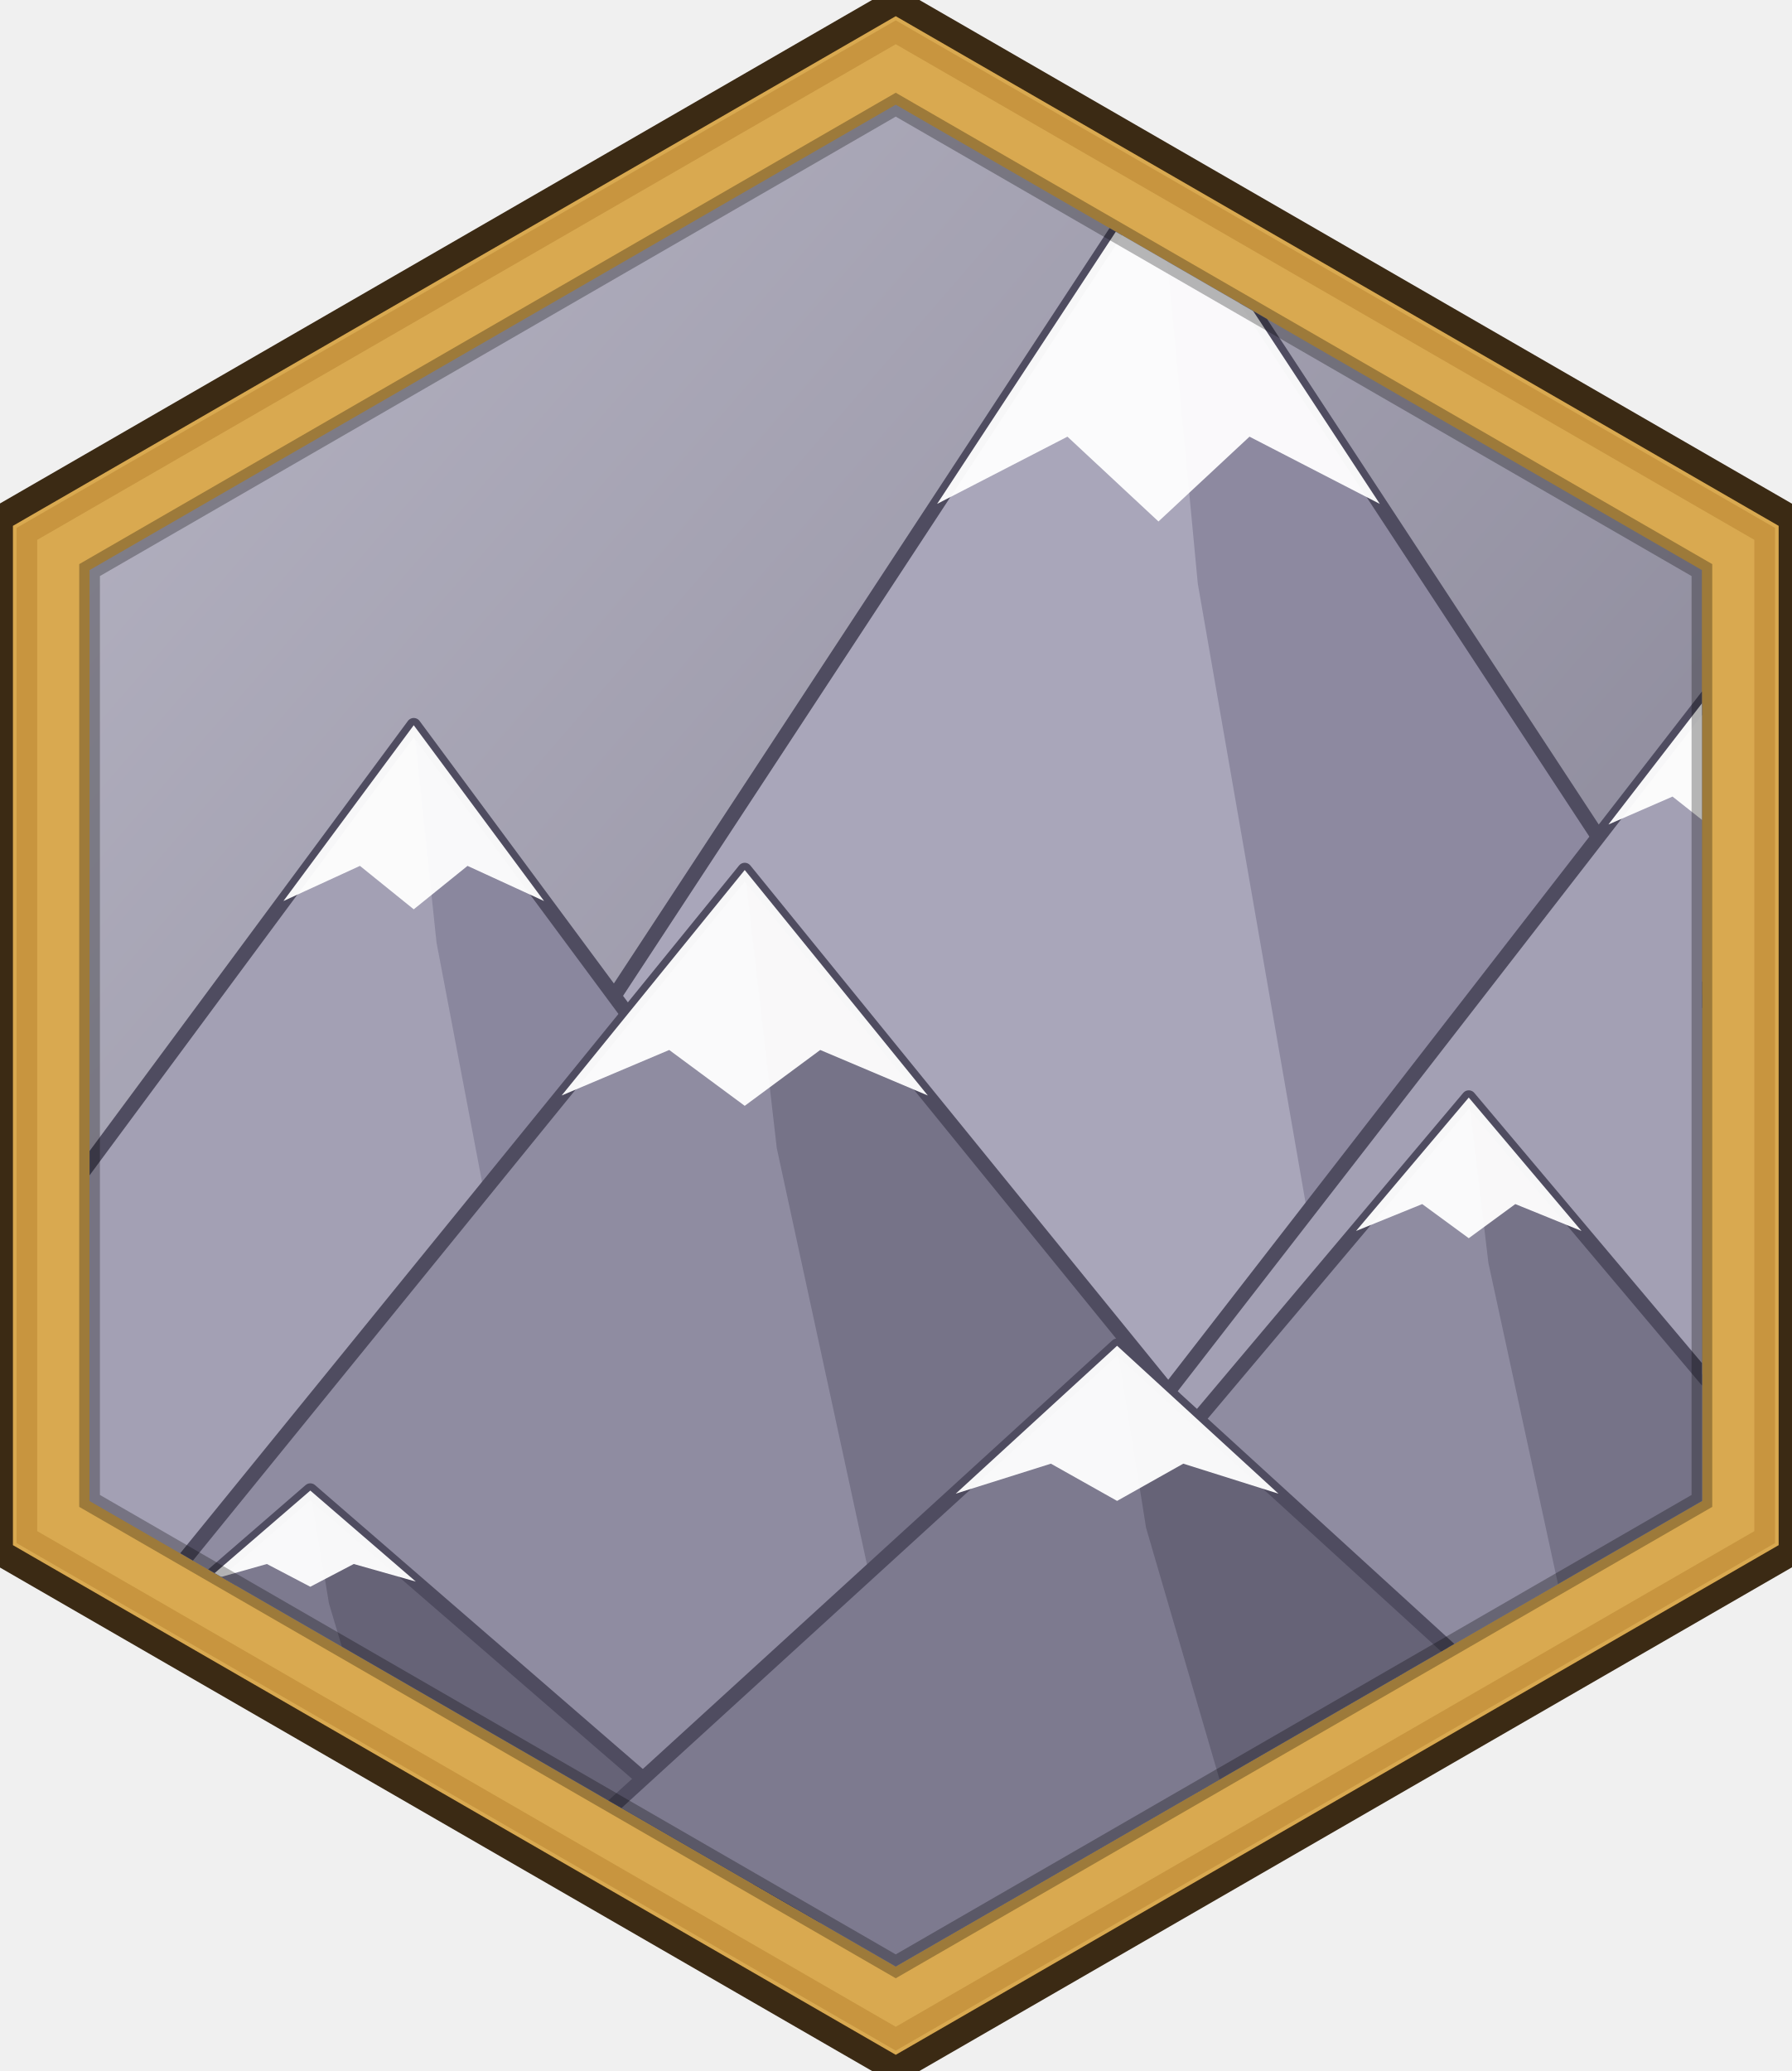
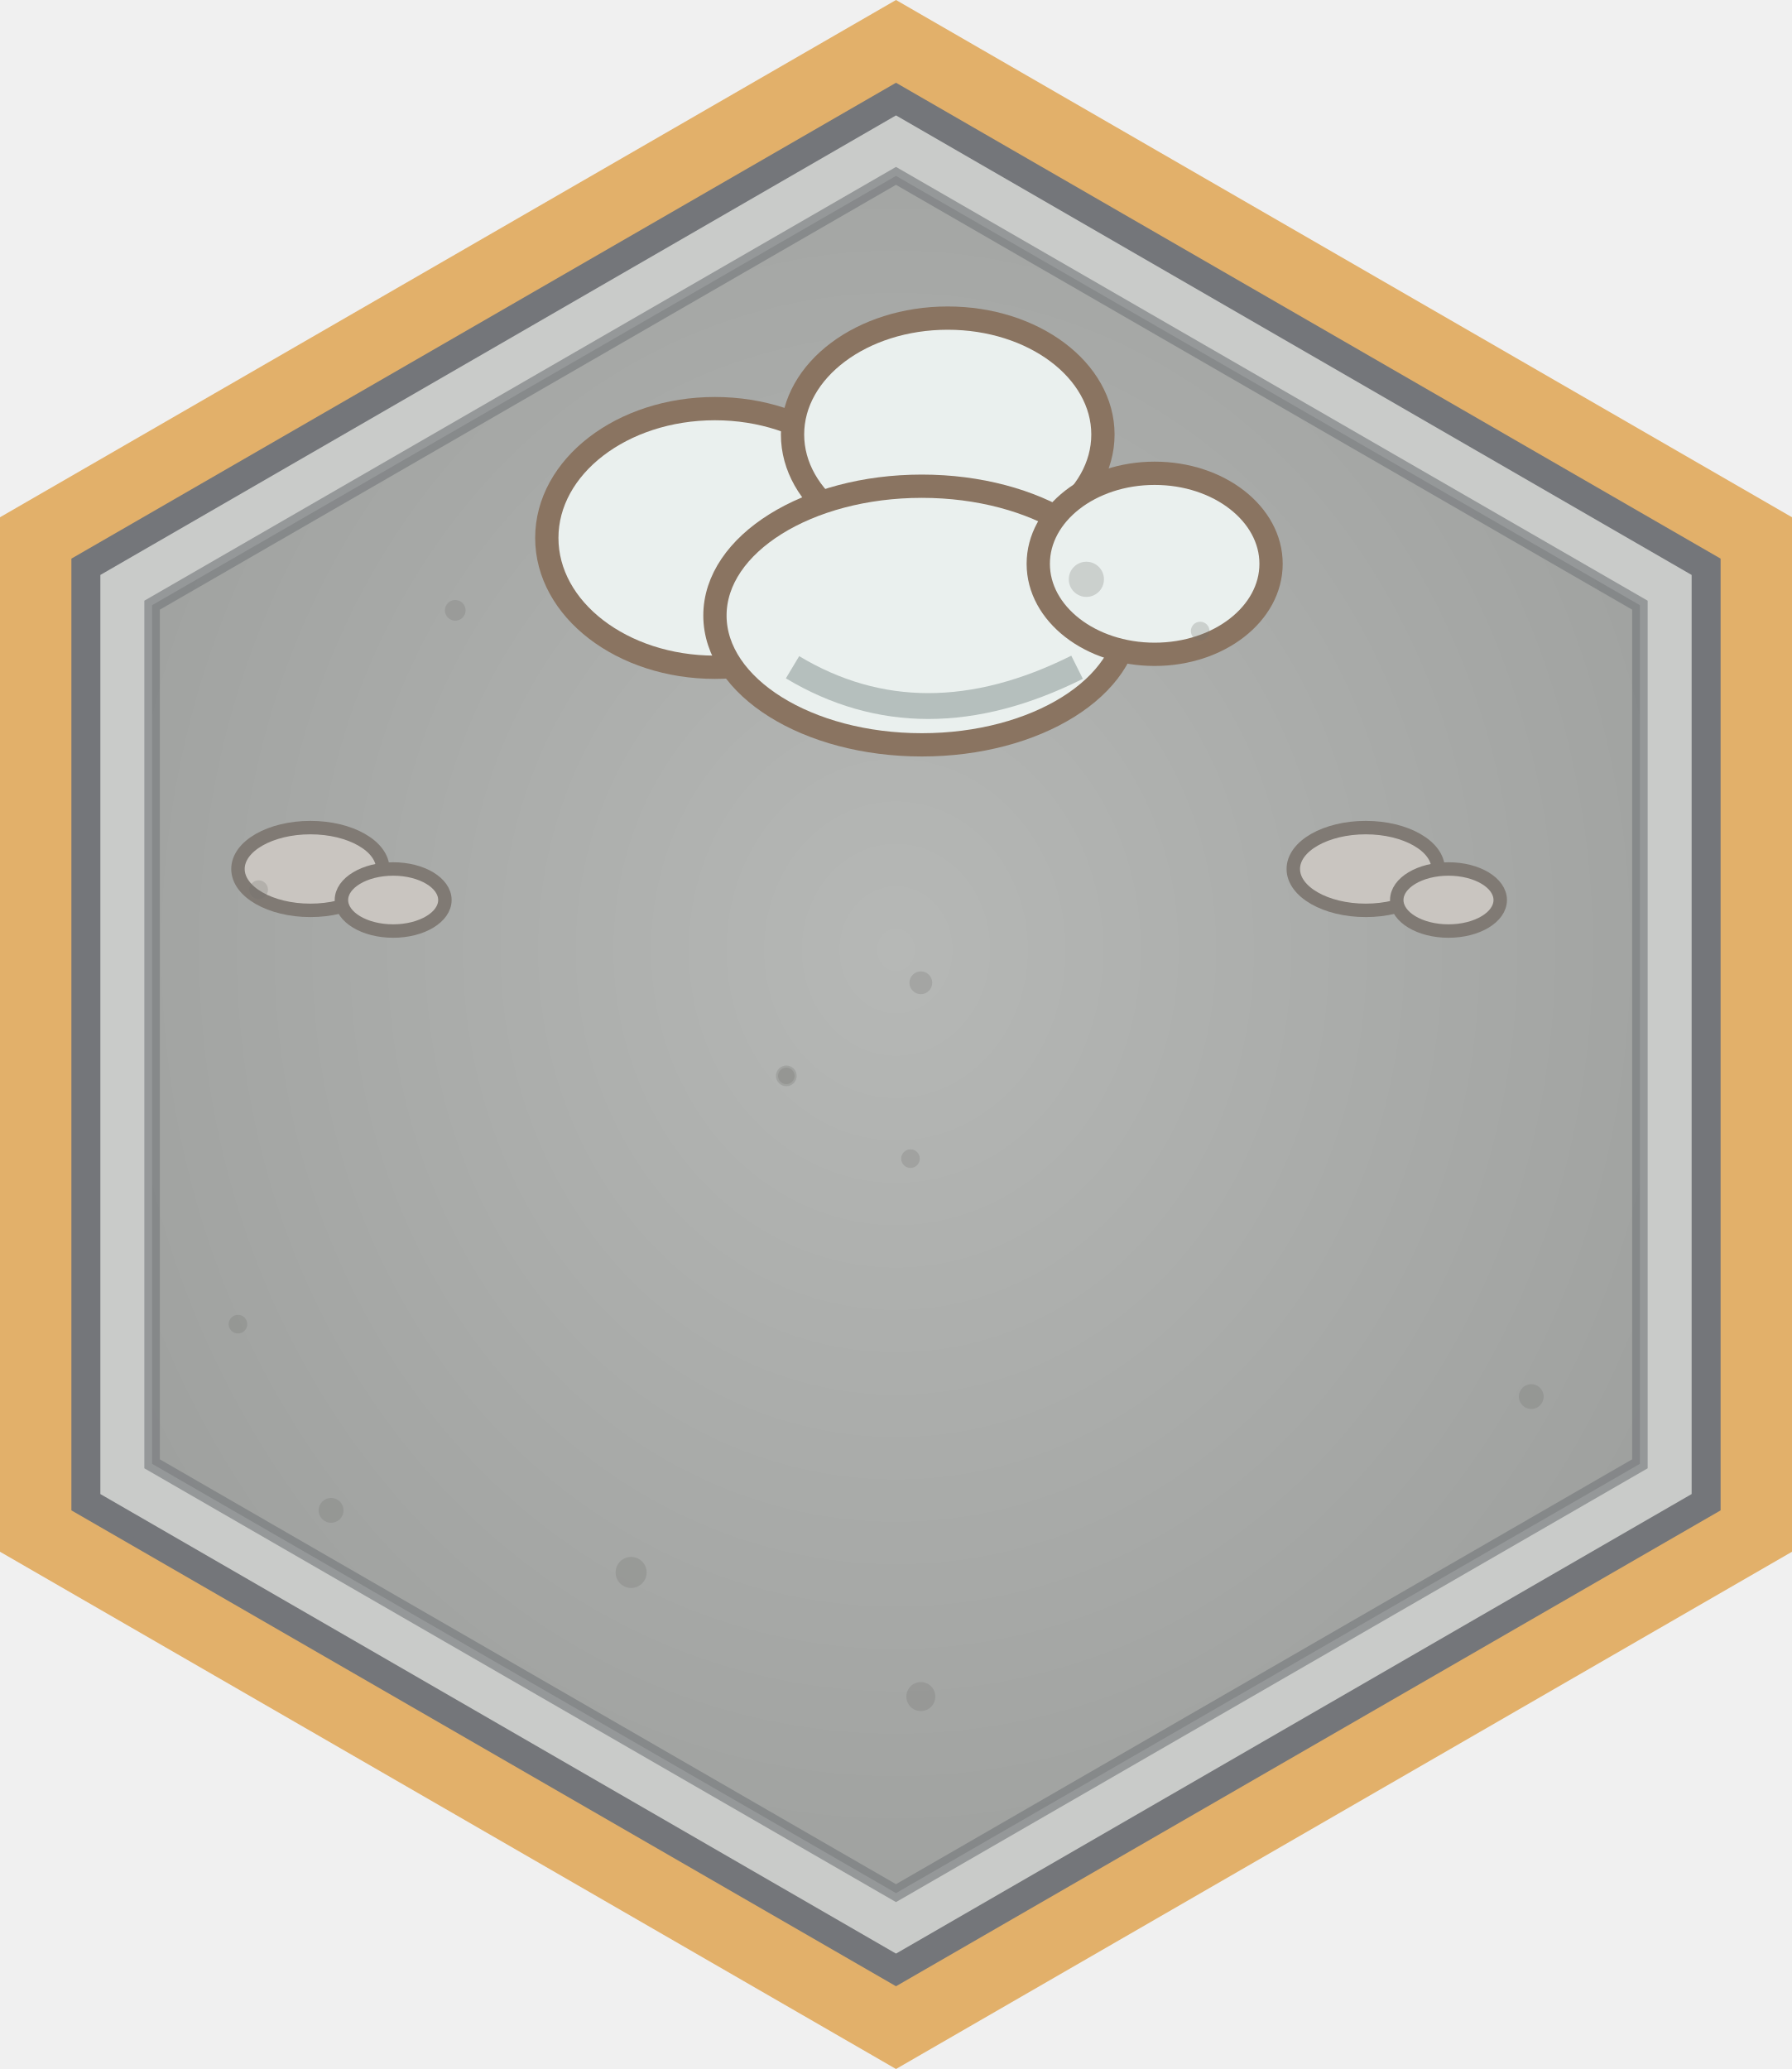
- <svg xmlns="http://www.w3.org/2000/svg" viewBox="0 0 173.21 200.00" width="173" height="200">
+ <svg xmlns="http://www.w3.org/2000/svg" viewBox="0 0 173.2 200" width="173.2" height="200">
  <defs>
-     <linearGradient id="mount-g" x1="0" y1="0" x2="1" y2="1">
-       <stop offset="0" stop-color="#b9b7c6" />
-       <stop offset="1" stop-color="#7d7a8c" />
-     </linearGradient>
-     <clipPath id="mount-c">
-       <polygon points="86.60,10.00 164.54,55.00 164.54,145.00 86.60,190.00 8.66,145.00 8.66,55.00" />
+     <radialGradient id="gm" cx=".5" cy=".45" r=".7">
+       <stop offset="0" stop-color="#b6b8b6" />
+       <stop offset="1" stop-color="#9a9c9a" />
+     </radialGradient>
+     <clipPath id="cm">
+       <polygon points="86.6,16.0 159.3,58.0 159.3,142.0 86.6,184.0 13.9,142.0 13.9,58.0" />
    </clipPath>
  </defs>
-   <polygon points="86.60,0.00 173.21,50.00 173.21,150.00 86.60,200.00 -0.00,150.00 0.00,50.00" fill="#d9a950" />
-   <polygon points="86.60,3.00 170.61,51.50 170.61,148.50 86.60,197.00 2.60,148.50 2.60,51.50" fill="none" stroke="#b98532" stroke-width="2" opacity=".55" />
-   <g clip-path="url(#mount-c)">
-     <rect width="173.21" height="200.0" fill="url(#mount-g)" />
-     <polygon points="-16.6,212 112.0,16.0 240.6,212" fill="#a9a6ba" />
-     <polygon points="112.0,16.0 240.6,212 142.9,212 115.8,56.3" fill="#7a7790" opacity=".6" />
-     <polyline points="-16.6,212 112.0,16.0 240.6,212" fill="none" stroke="#4f4c60" stroke-width="1.4" stroke-linejoin="round" />
-     <polygon points="112.0,16.0 90.6,48.6 103.2,42.1 112.0,50.3 120.8,42.1 133.4,48.6" fill="#fff" opacity=".95" />
-     <polygon points="-65.1,212 40.0,70.0 145.1,212" fill="#a3a0b4" />
-     <polygon points="40.0,70.0 145.1,212 65.2,212 42.2,91.0" fill="#7a7790" opacity=".6" />
-     <polyline points="-65.1,212 40.0,70.0 145.1,212" fill="none" stroke="#4f4c60" stroke-width="1.4" stroke-linejoin="round" />
-     <polygon points="40.0,70.0 27.4,87.0 34.8,83.6 40.0,87.8 45.2,83.6 52.6,87.0" fill="#fff" opacity=".95" />
-     <polygon points="52.8,212 166.0,66.0 279.1,212" fill="#a3a0b4" />
-     <polygon points="166.0,66.0 279.1,212 193.2,212 167.9,82.8" fill="#7a7790" opacity=".6" />
-     <polyline points="52.8,212 166.0,66.0 279.1,212" fill="none" stroke="#4f4c60" stroke-width="1.4" stroke-linejoin="round" />
-     <polygon points="166.0,66.0 155.5,79.6 161.7,76.9 166.0,80.3 170.3,76.9 176.5,79.6" fill="#fff" opacity=".95" />
-     <polygon points="-32.0,212 72.0,84.0 176.0,212" fill="#8f8ca1" />
-     <polygon points="72.0,84.0 176.0,212 97.0,212 75.1,110.9" fill="#656278" opacity=".6" />
-     <polyline points="-32.0,212 72.0,84.0 176.0,212" fill="none" stroke="#4f4c60" stroke-width="1.4" stroke-linejoin="round" />
-     <polygon points="72.0,84.0 54.3,105.8 64.7,101.4 72.0,106.8 79.3,101.4 89.7,105.8" fill="#fff" opacity=".95" />
-     <polygon points="52.7,212 142.0,106.0 231.3,212" fill="#8f8ca1" />
-     <polygon points="142.0,106.0 231.3,212 163.4,212 143.9,122.0" fill="#656278" opacity=".6" />
-     <polyline points="52.7,212 142.0,106.0 231.3,212" fill="none" stroke="#4f4c60" stroke-width="1.4" stroke-linejoin="round" />
-     <polygon points="142.0,106.0 131.1,118.9 137.5,116.3 142.0,119.6 146.5,116.3 152.9,118.9" fill="#fff" opacity=".95" />
-     <polygon points="-48.5,212 30.0,144.0 108.5,212" fill="#7d7a8f" />
-     <polygon points="30.0,144.0 108.5,212 48.8,212 31.8,154.9" fill="#575468" opacity=".6" />
-     <polyline points="-48.5,212 30.0,144.0 108.5,212" fill="none" stroke="#4f4c60" stroke-width="1.4" stroke-linejoin="round" />
-     <polygon points="30.0,144.0 19.8,152.8 25.8,151.1 30.0,153.3 34.2,151.1 40.2,152.8" fill="#fff" opacity=".95" />
-     <polygon points="18.2,212 108.0,130.0 197.8,212" fill="#7d7a8f" />
-     <polygon points="108.0,130.0 197.8,212 129.6,212 110.8,147.6" fill="#575468" opacity=".6" />
-     <polyline points="18.2,212 108.0,130.0 197.8,212" fill="none" stroke="#4f4c60" stroke-width="1.4" stroke-linejoin="round" />
-     <polygon points="108.0,130.0 92.4,144.3 101.6,141.4 108.0,145.0 114.4,141.4 123.6,144.3" fill="#fff" opacity=".95" />
+   <polygon points="86.6,0.0 173.2,50.0 173.2,150.0 86.6,200.0 -0.0,150.0 -0.0,50.0" fill="#e2b06a" />
+   <polygon points="86.6,8.0 166.3,54.0 166.3,146.0 86.6,192.0 6.9,146.0 6.9,54.0" fill="#74767a" />
+   <polygon points="86.6,8.0 166.3,54.0 166.3,146.0 86.6,192.0 6.9,146.0 6.9,54.0" fill="#c9cbc9" clip-path="polygon(0 0,100% 0,0 100%)" opacity=".0" />
+   <polygon points="86.6,10.0 164.5,55.0 164.5,145.0 86.6,190.0 8.7,145.0 8.7,55.0" fill="#c9cbc9" stroke="#74767a" stroke-width="2" />
+   <polygon points="86.6,17.0 158.5,58.5 158.5,141.5 86.6,183.0 14.7,141.5 14.7,58.5" fill="url(#gm)" stroke="#74767a" stroke-width="1.5" stroke-opacity=".6" />
+   <g clip-path="url(#cm)">
+     <g transform="translate(86.6 52) scale(1.25)" stroke="#8a7461" stroke-width="1.8" stroke-linejoin="round">
+       <ellipse cx="-14" cy="0" rx="13" ry="10" fill="#eaf0ee" />
+       <ellipse cx="4" cy="-8" rx="12" ry="9" fill="#eaf0ee" />
+       <ellipse cx="2" cy="6" rx="16" ry="10" fill="#eaf0ee" />
+       <ellipse cx="20" cy="2" rx="9" ry="7" fill="#eaf0ee" />
+       <path d="M-8,10 q10,6 22,0" fill="none" stroke="#b5bfbd" stroke-width="2" />
+     </g>
+     <g stroke="#807a74" stroke-width="1.3">
+       <ellipse cx="30" cy="84" rx="7" ry="4" fill="#c9c5c0" />
+       <ellipse cx="38" cy="87" rx="5" ry="3" fill="#c9c5c0" />
+     </g>
+     <g stroke="#807a74" stroke-width="1.3">
+       <ellipse cx="132" cy="84" rx="7" ry="4" fill="#c9c5c0" />
+       <ellipse cx="140" cy="87" rx="5" ry="3" fill="#c9c5c0" />
+     </g>
+     <circle cx="76" cy="104" r="0.8" fill="#6e6e6c" opacity="0.25" />
+     <circle cx="25" cy="86" r="0.9" fill="#6e6e6c" opacity="0.25" />
+     <circle cx="116" cy="61" r="0.9" fill="#6e6e6c" opacity="0.25" />
+     <circle cx="44" cy="59" r="1.0" fill="#6e6e6c" opacity="0.25" />
+     <circle cx="89" cy="95" r="1.1" fill="#6e6e6c" opacity="0.25" />
+     <circle cx="105" cy="56" r="1.7" fill="#6e6e6c" opacity="0.25" />
+     <circle cx="148" cy="135" r="1.2" fill="#6e6e6c" opacity="0.25" />
+     <circle cx="88" cy="112" r="0.9" fill="#6e6e6c" opacity="0.25" />
+     <circle cx="76" cy="104" r="1.0" fill="#6e6e6c" opacity="0.25" />
+     <circle cx="32" cy="146" r="1.2" fill="#6e6e6c" opacity="0.25" />
+     <circle cx="89" cy="164" r="1.4" fill="#6e6e6c" opacity="0.25" />
+     <circle cx="59" cy="173" r="1.2" fill="#6e6e6c" opacity="0.25" />
+     <circle cx="23" cy="128" r="0.9" fill="#6e6e6c" opacity="0.25" />
+     <circle cx="61" cy="152" r="1.5" fill="#6e6e6c" opacity="0.25" />
  </g>
-   <polygon points="86.60,10.00 164.54,55.00 164.54,145.00 86.60,190.00 8.66,145.00 8.66,55.00" fill="none" stroke="#000" stroke-opacity=".28" stroke-width="2" />
-   <polygon points="86.60,0.00 173.21,50.00 173.21,150.00 86.60,200.00 -0.00,150.00 0.00,50.00" fill="none" stroke="#3b2a14" stroke-width="2.5" stroke-linejoin="round" />
</svg>
